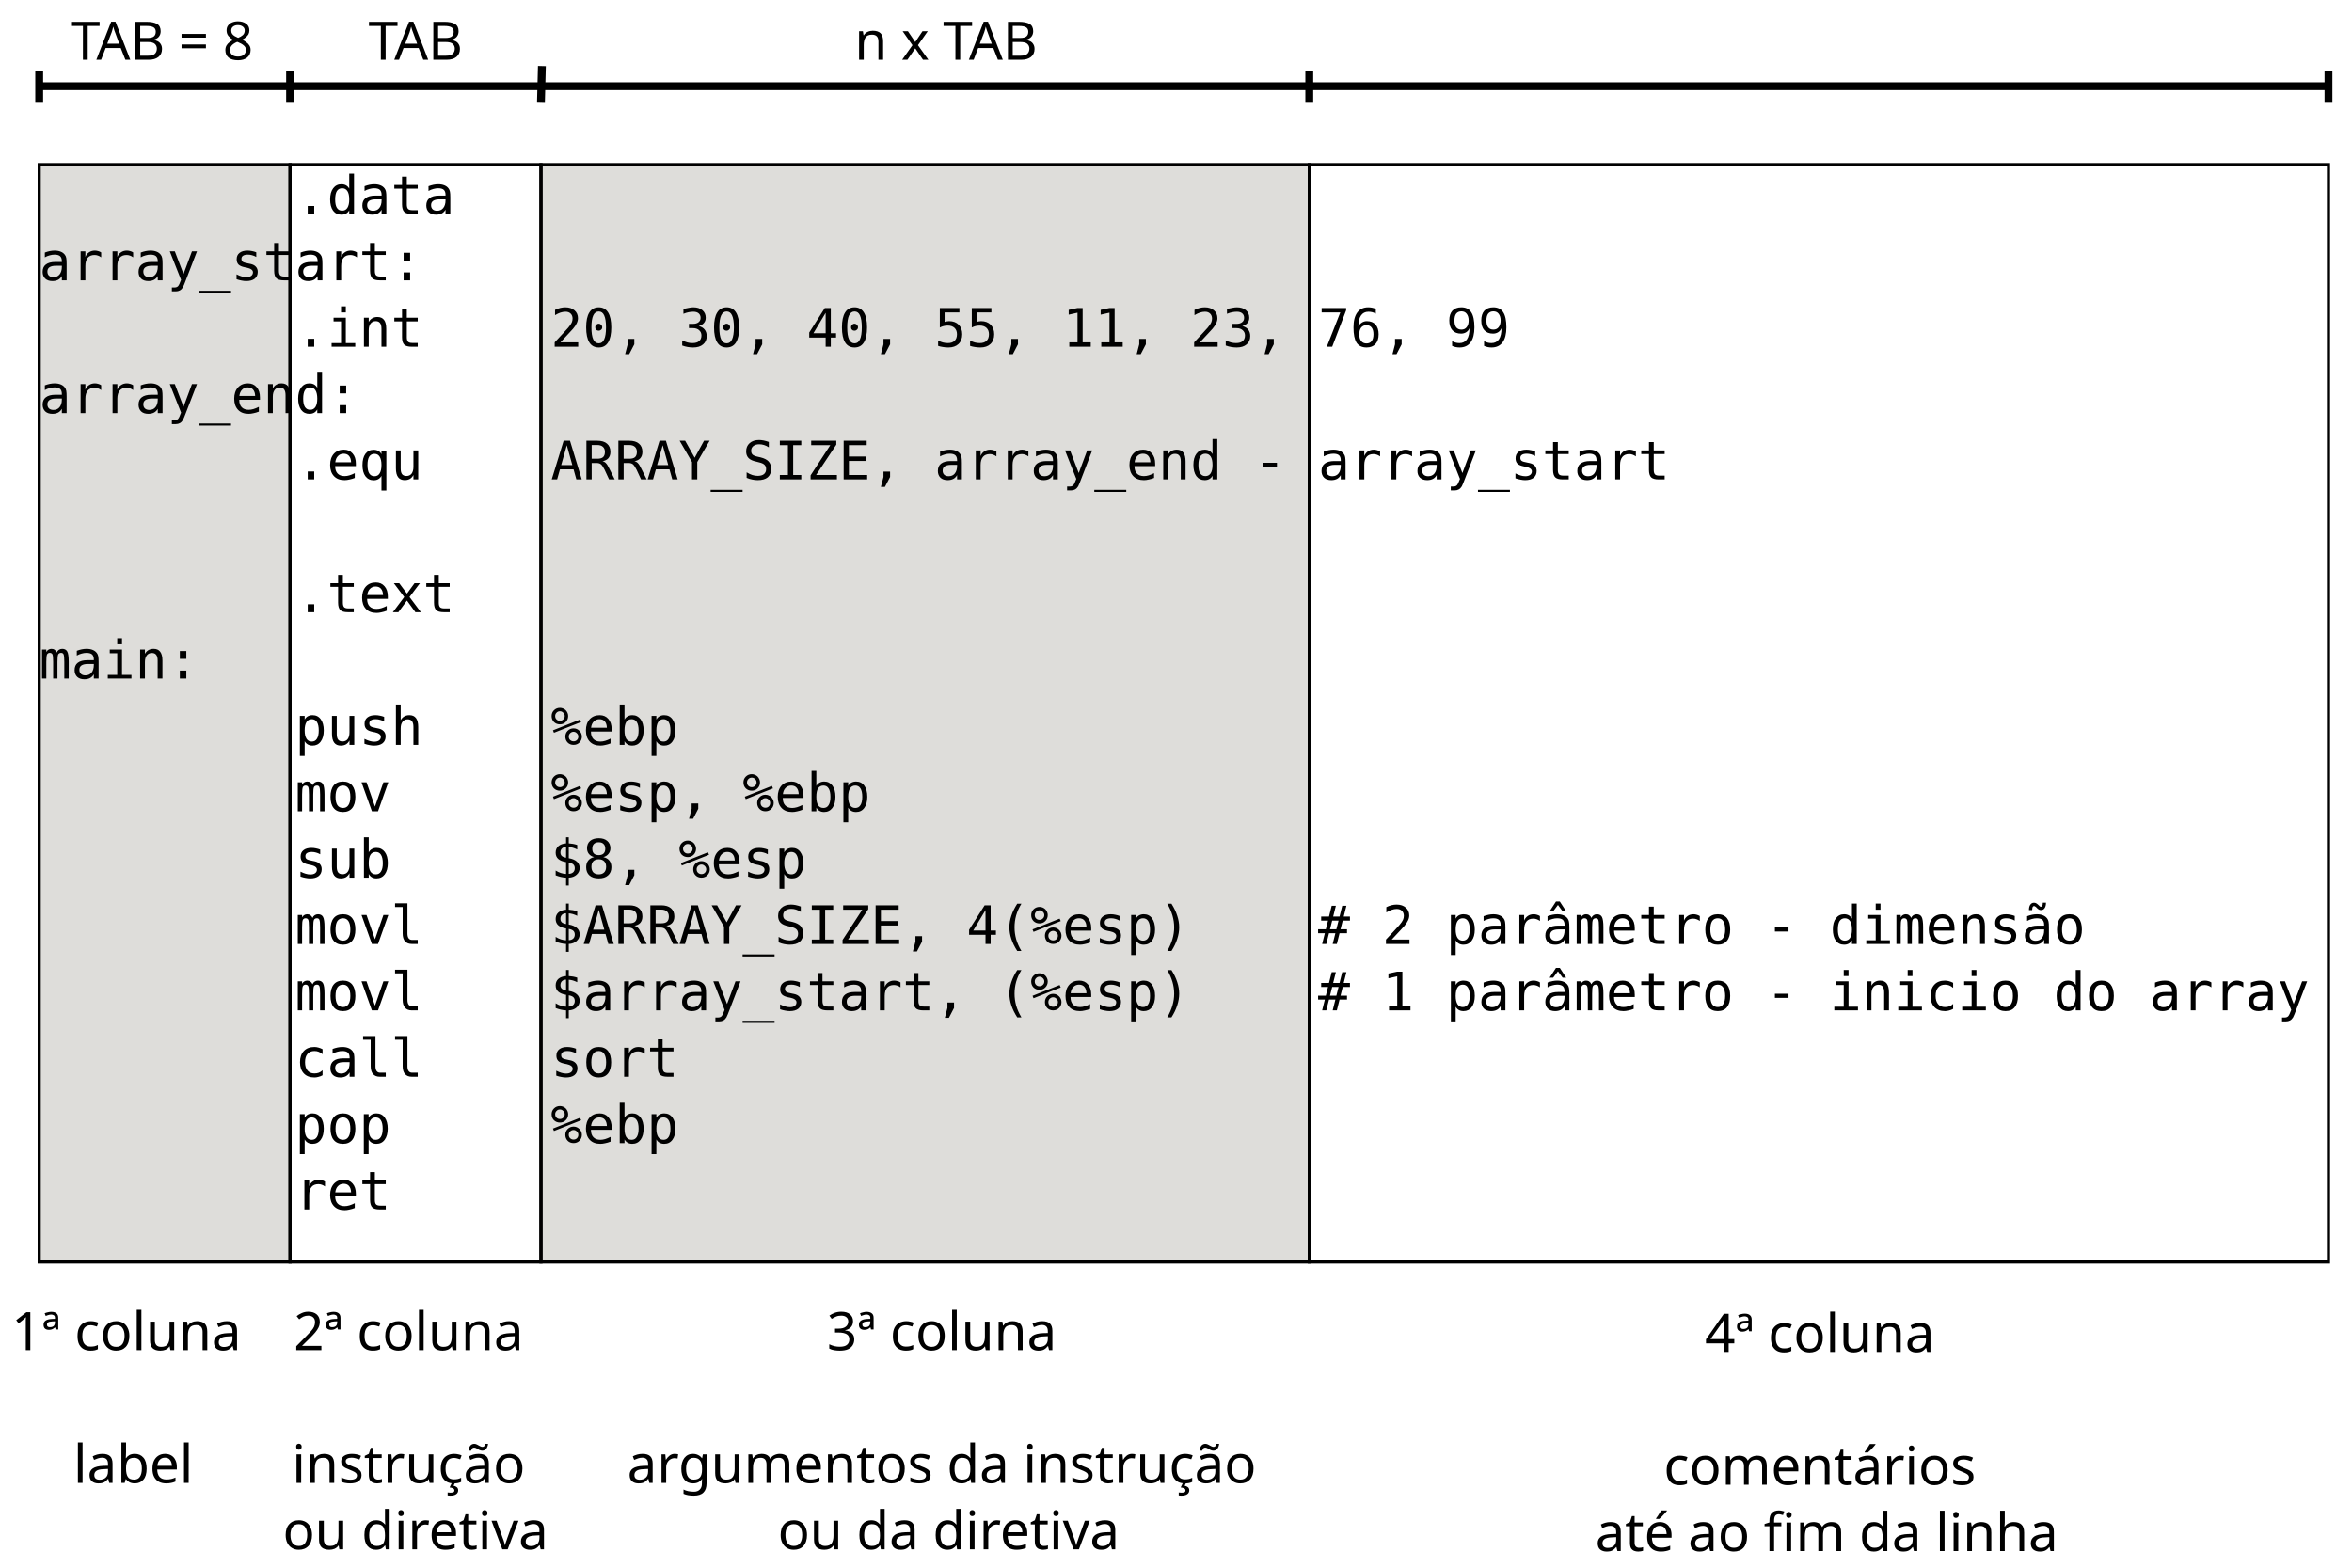
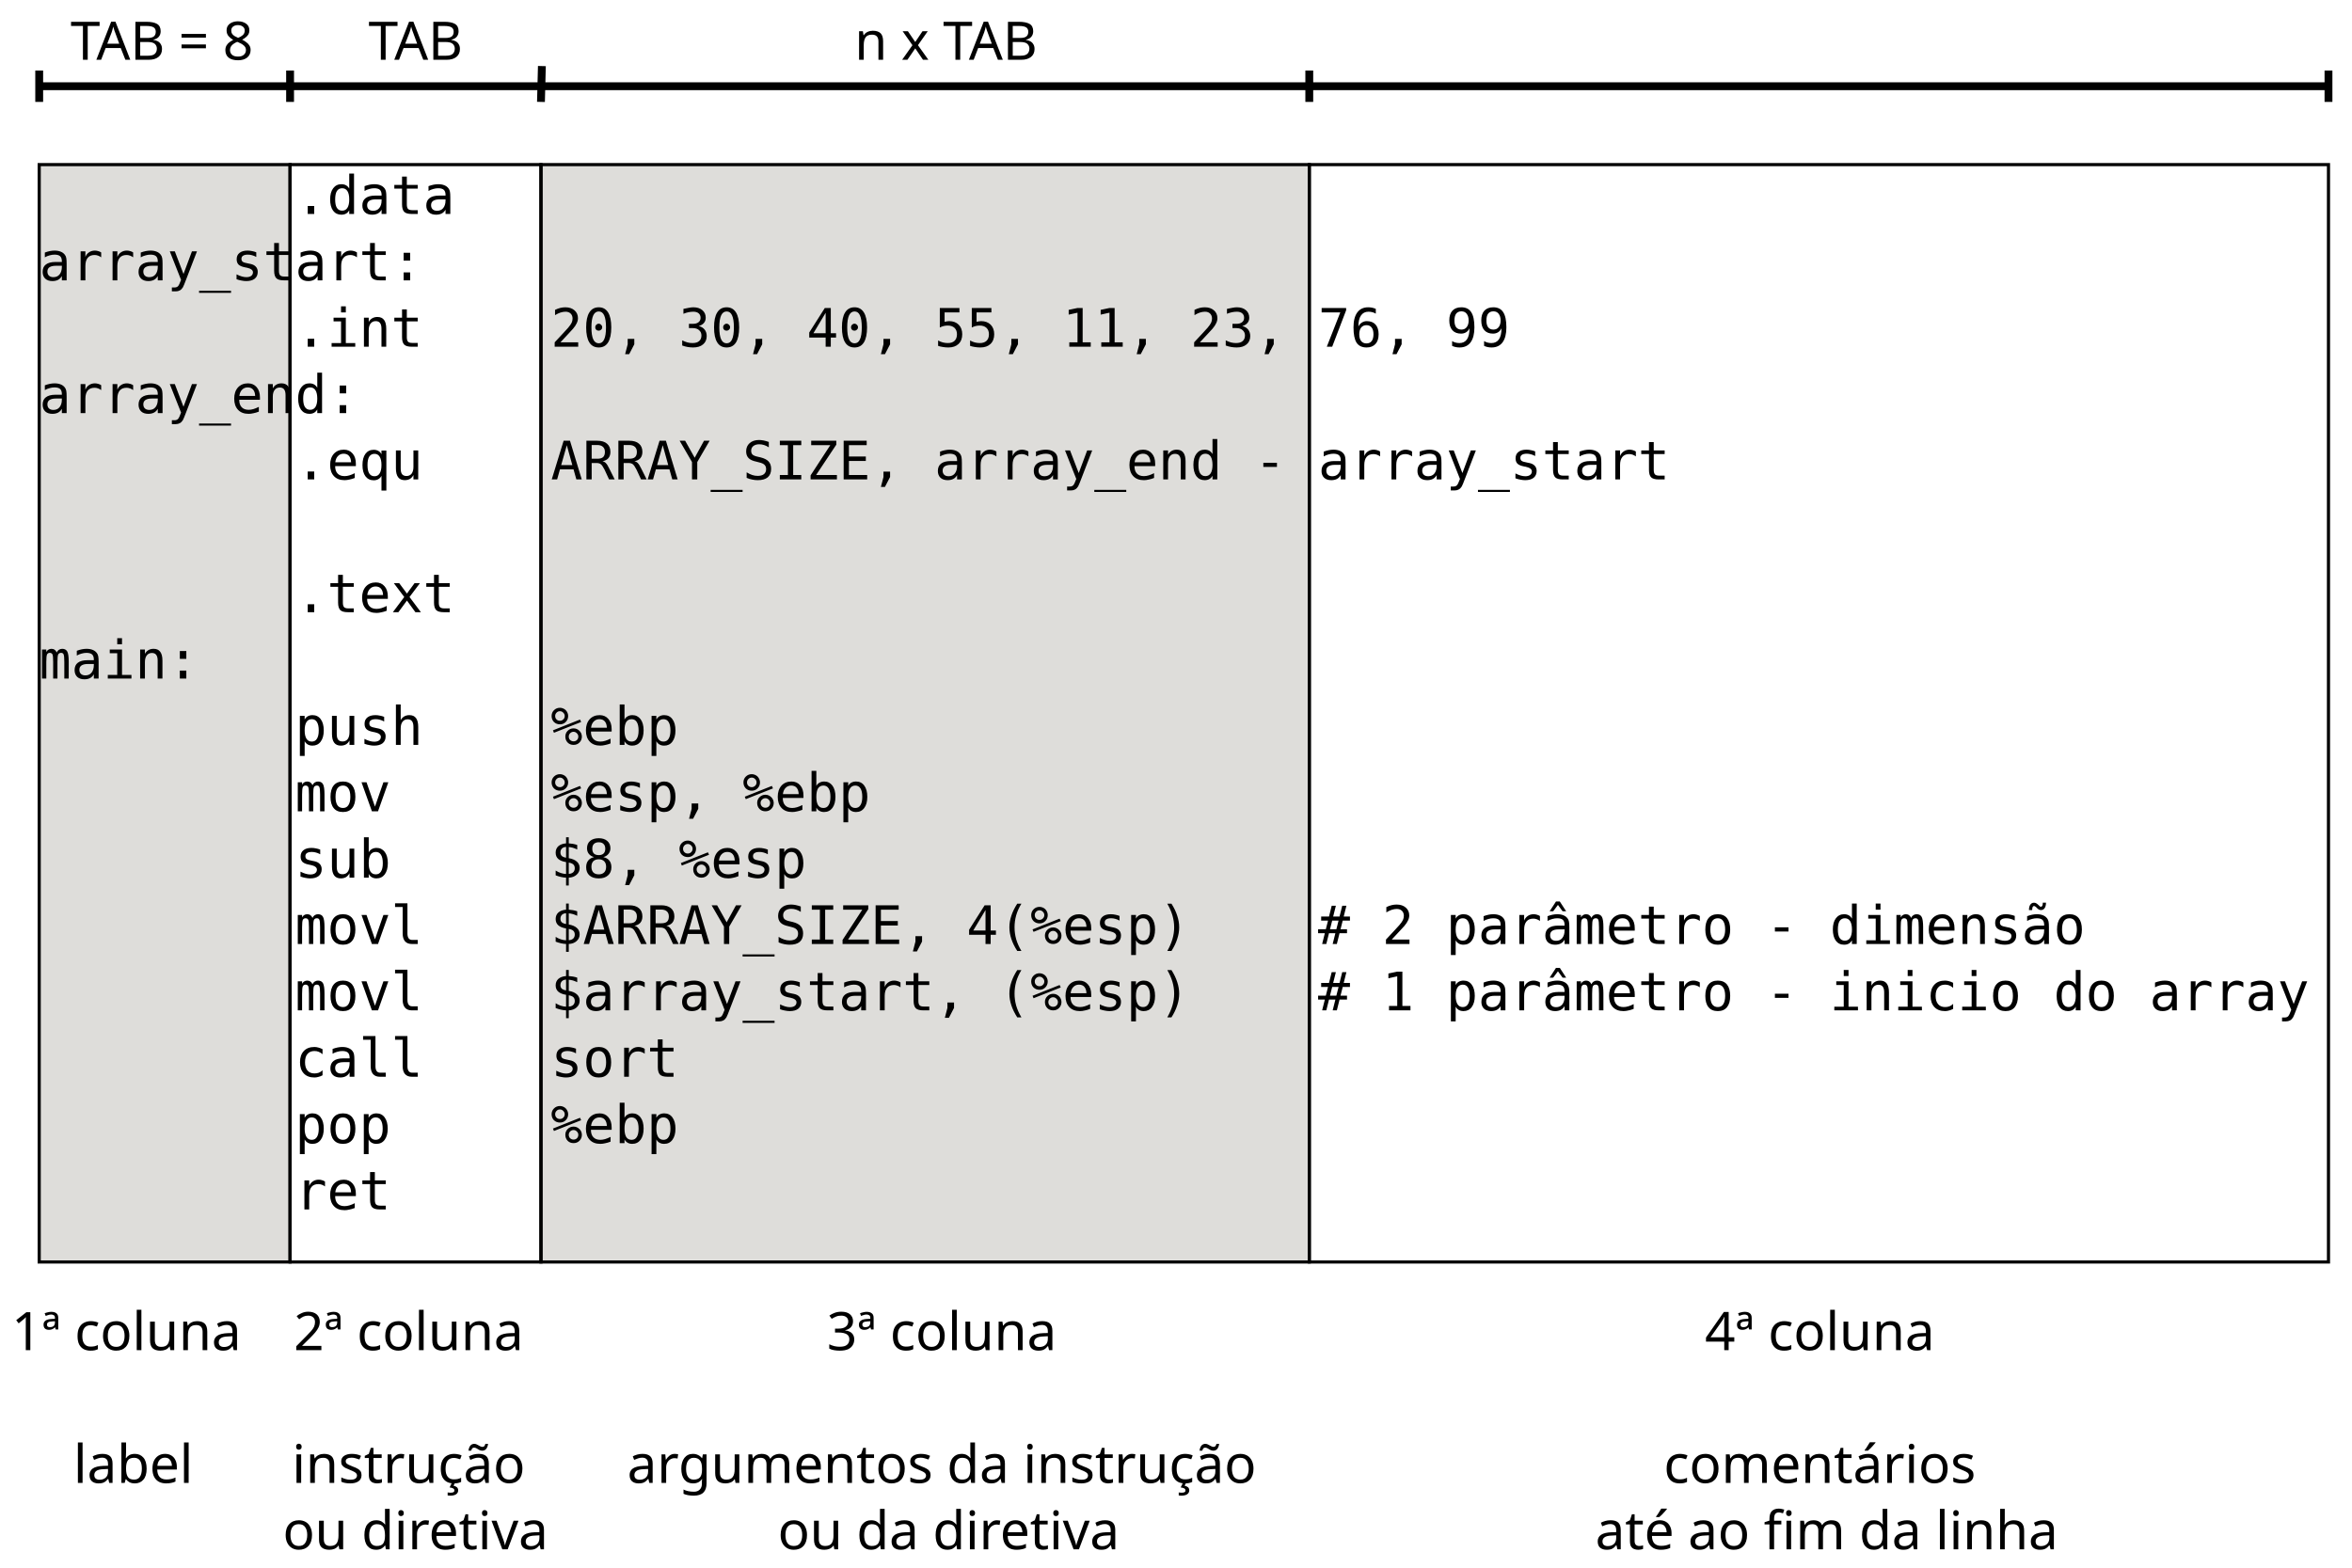
<svg xmlns="http://www.w3.org/2000/svg" width="15cm" height="10cm" viewBox="9 39 296 200">
  <defs />
+   <g id="Background" />
  <g id="Background" />
  <g id="Background" />
  <g id="Background" />
  <g id="Background" />
  <g id="Background">
    <rect style="fill: #deddda; fill-opacity: 1; stroke-opacity: 1; stroke-width: 0.4; stroke: #000000" x="76" y="60" width="98" height="140" rx="0" ry="0" />
    <rect style="fill: #deddda; fill-opacity: 1; stroke-opacity: 1; stroke-width: 0.4; stroke: #000000" x="12" y="60" width="32" height="140" rx="0" ry="0" />
    <text font-size="6.773" style="fill: #000000; fill-opacity: 1; stroke: none;text-anchor:start;font-family:monospace;font-style:normal;font-weight:normal" x="12" y="66.3">
      <tspan xml:space="preserve" x="12" y="66.3">        .data</tspan>
      <tspan x="12" y="74.767">array_start:</tspan>
      <tspan xml:space="preserve" x="12" y="83.233">        .int    20, 30, 40, 55, 11, 23, 76, 99</tspan>
      <tspan x="12" y="91.7">array_end:</tspan>
      <tspan xml:space="preserve" x="12" y="100.167">        .equ    ARRAY_SIZE, array_end - array_start</tspan>
      <tspan x="12" y="108.633" />
      <tspan xml:space="preserve" x="12" y="117.1">        .text</tspan>
      <tspan x="12" y="125.567">main:</tspan>
      <tspan xml:space="preserve" x="12" y="134.033">        push    %ebp</tspan>
      <tspan xml:space="preserve" x="12" y="142.5">        mov     %esp, %ebp</tspan>
      <tspan xml:space="preserve" x="12" y="150.967">        sub     $8, %esp</tspan>
      <tspan xml:space="preserve" x="12" y="159.433">        movl    $ARRAY_SIZE, 4(%esp)    # 2 parâmetro ­- dimensão</tspan>
      <tspan xml:space="preserve" x="12" y="167.9">        movl    $array_start, (%esp)    # 1 parâmetro ­- inicio do array</tspan>
      <tspan xml:space="preserve" x="12" y="176.367">        call    sort</tspan>
      <tspan xml:space="preserve" x="12" y="184.833">        pop     %ebp</tspan>
      <tspan xml:space="preserve" x="12" y="193.3">        ret</tspan>
    </text>
    <rect style="fill: none; stroke-opacity: 1; stroke-width: 0.4; stroke: #000000" x="44" y="60" width="32" height="140" rx="0" ry="0" />
    <rect style="fill: none; stroke-opacity: 1; stroke-width: 0.4; stroke: #000000" x="174" y="60" width="130" height="140" rx="0" ry="0" />
    <text font-size="6.773" style="fill: #000000; fill-opacity: 1; stroke: none;text-anchor:middle;font-family:sans-serif;font-style:normal;font-weight:normal" x="60" y="211.25">
      <tspan x="60" y="211.25">2ª coluna</tspan>
      <tspan x="60" y="219.717" />
      <tspan x="60" y="228.183">instrução</tspan>
      <tspan x="60" y="236.65">ou diretiva</tspan>
    </text>
    <text font-size="6.773" style="fill: #000000; fill-opacity: 1; stroke: none;text-anchor:middle;font-family:sans-serif;font-style:normal;font-weight:normal" x="128" y="211.25">
      <tspan x="128" y="211.25">3ª coluna</tspan>
      <tspan x="128" y="219.717" />
      <tspan x="128" y="228.183">argumentos da instrução</tspan>
      <tspan x="128" y="236.65">ou  da diretiva</tspan>
    </text>
-     <text font-size="6.773" style="fill: #000000; fill-opacity: 1; stroke: none;text-anchor:middle;font-family:sans-serif;font-style:normal;font-weight:normal" x="240" y="211.481">
-       <tspan x="240" y="211.481">4ª coluna</tspan>
-       <tspan x="240" y="219.948" />
-       <tspan x="240" y="228.415">comentários</tspan>
-       <tspan x="240" y="236.881">até ao fim da linha</tspan>
+     <text font-size="6.773" style="fill: #000000; fill-opacity: 1; stroke: none;text-anchor:middle;font-family:sans-serif;font-style:normal;font-weight:normal" x="240" y="211.25">
+       <tspan x="240" y="211.25">4ª coluna</tspan>
+       <tspan x="240" y="219.717" />
+       <tspan x="240" y="228.183">comentários</tspan>
+       <tspan x="240" y="236.65">até ao fim da linha</tspan>
    </text>
    <line style="fill: none; stroke-opacity: 1; stroke-width: 1; stroke: #000000" x1="12" y1="50" x2="304" y2="50" />
    <text font-size="6.773" style="fill: #000000; fill-opacity: 1; stroke: none;text-anchor:start;font-family:sans-serif;font-style:normal;font-weight:normal" x="16" y="46.625">
      <tspan x="16" y="46.625">TAB = 8</tspan>
    </text>
    <line style="fill: none; stroke-opacity: 1; stroke-width: 1; stroke: #000000" x1="12" y1="52" x2="12" y2="48" />
    <line style="fill: none; stroke-opacity: 1; stroke-width: 1; stroke: #000000" x1="44" y1="52" x2="44" y2="48" />
    <line style="fill: none; stroke-opacity: 1; stroke-width: 1; stroke: #000000" x1="76" y1="52" x2="76.118" y2="47.428" />
    <line style="fill: none; stroke-opacity: 1; stroke-width: 1; stroke: #000000" x1="174" y1="52" x2="174" y2="48" />
    <text font-size="6.773" style="fill: #000000; fill-opacity: 1; stroke: none;text-anchor:start;font-family:sans-serif;font-style:normal;font-weight:normal" x="54" y="46.625">
      <tspan x="54" y="46.625">TAB</tspan>
    </text>
    <text font-size="6.773" style="fill: #000000; fill-opacity: 1; stroke: none;text-anchor:start;font-family:sans-serif;font-style:normal;font-weight:normal" x="116" y="46.625">
      <tspan x="116" y="46.625">n x TAB</tspan>
    </text>
    <line style="fill: none; stroke-opacity: 1; stroke-width: 1; stroke: #000000" x1="304" y1="52" x2="304" y2="48" />
    <text font-size="6.773" style="fill: #000000; fill-opacity: 1; stroke: none;text-anchor:middle;font-family:sans-serif;font-style:normal;font-weight:normal" x="24" y="211.25">
      <tspan x="24" y="211.25">1ª coluna</tspan>
      <tspan x="24" y="219.717" />
      <tspan x="24" y="228.183">label</tspan>
    </text>
  </g>
</svg>
